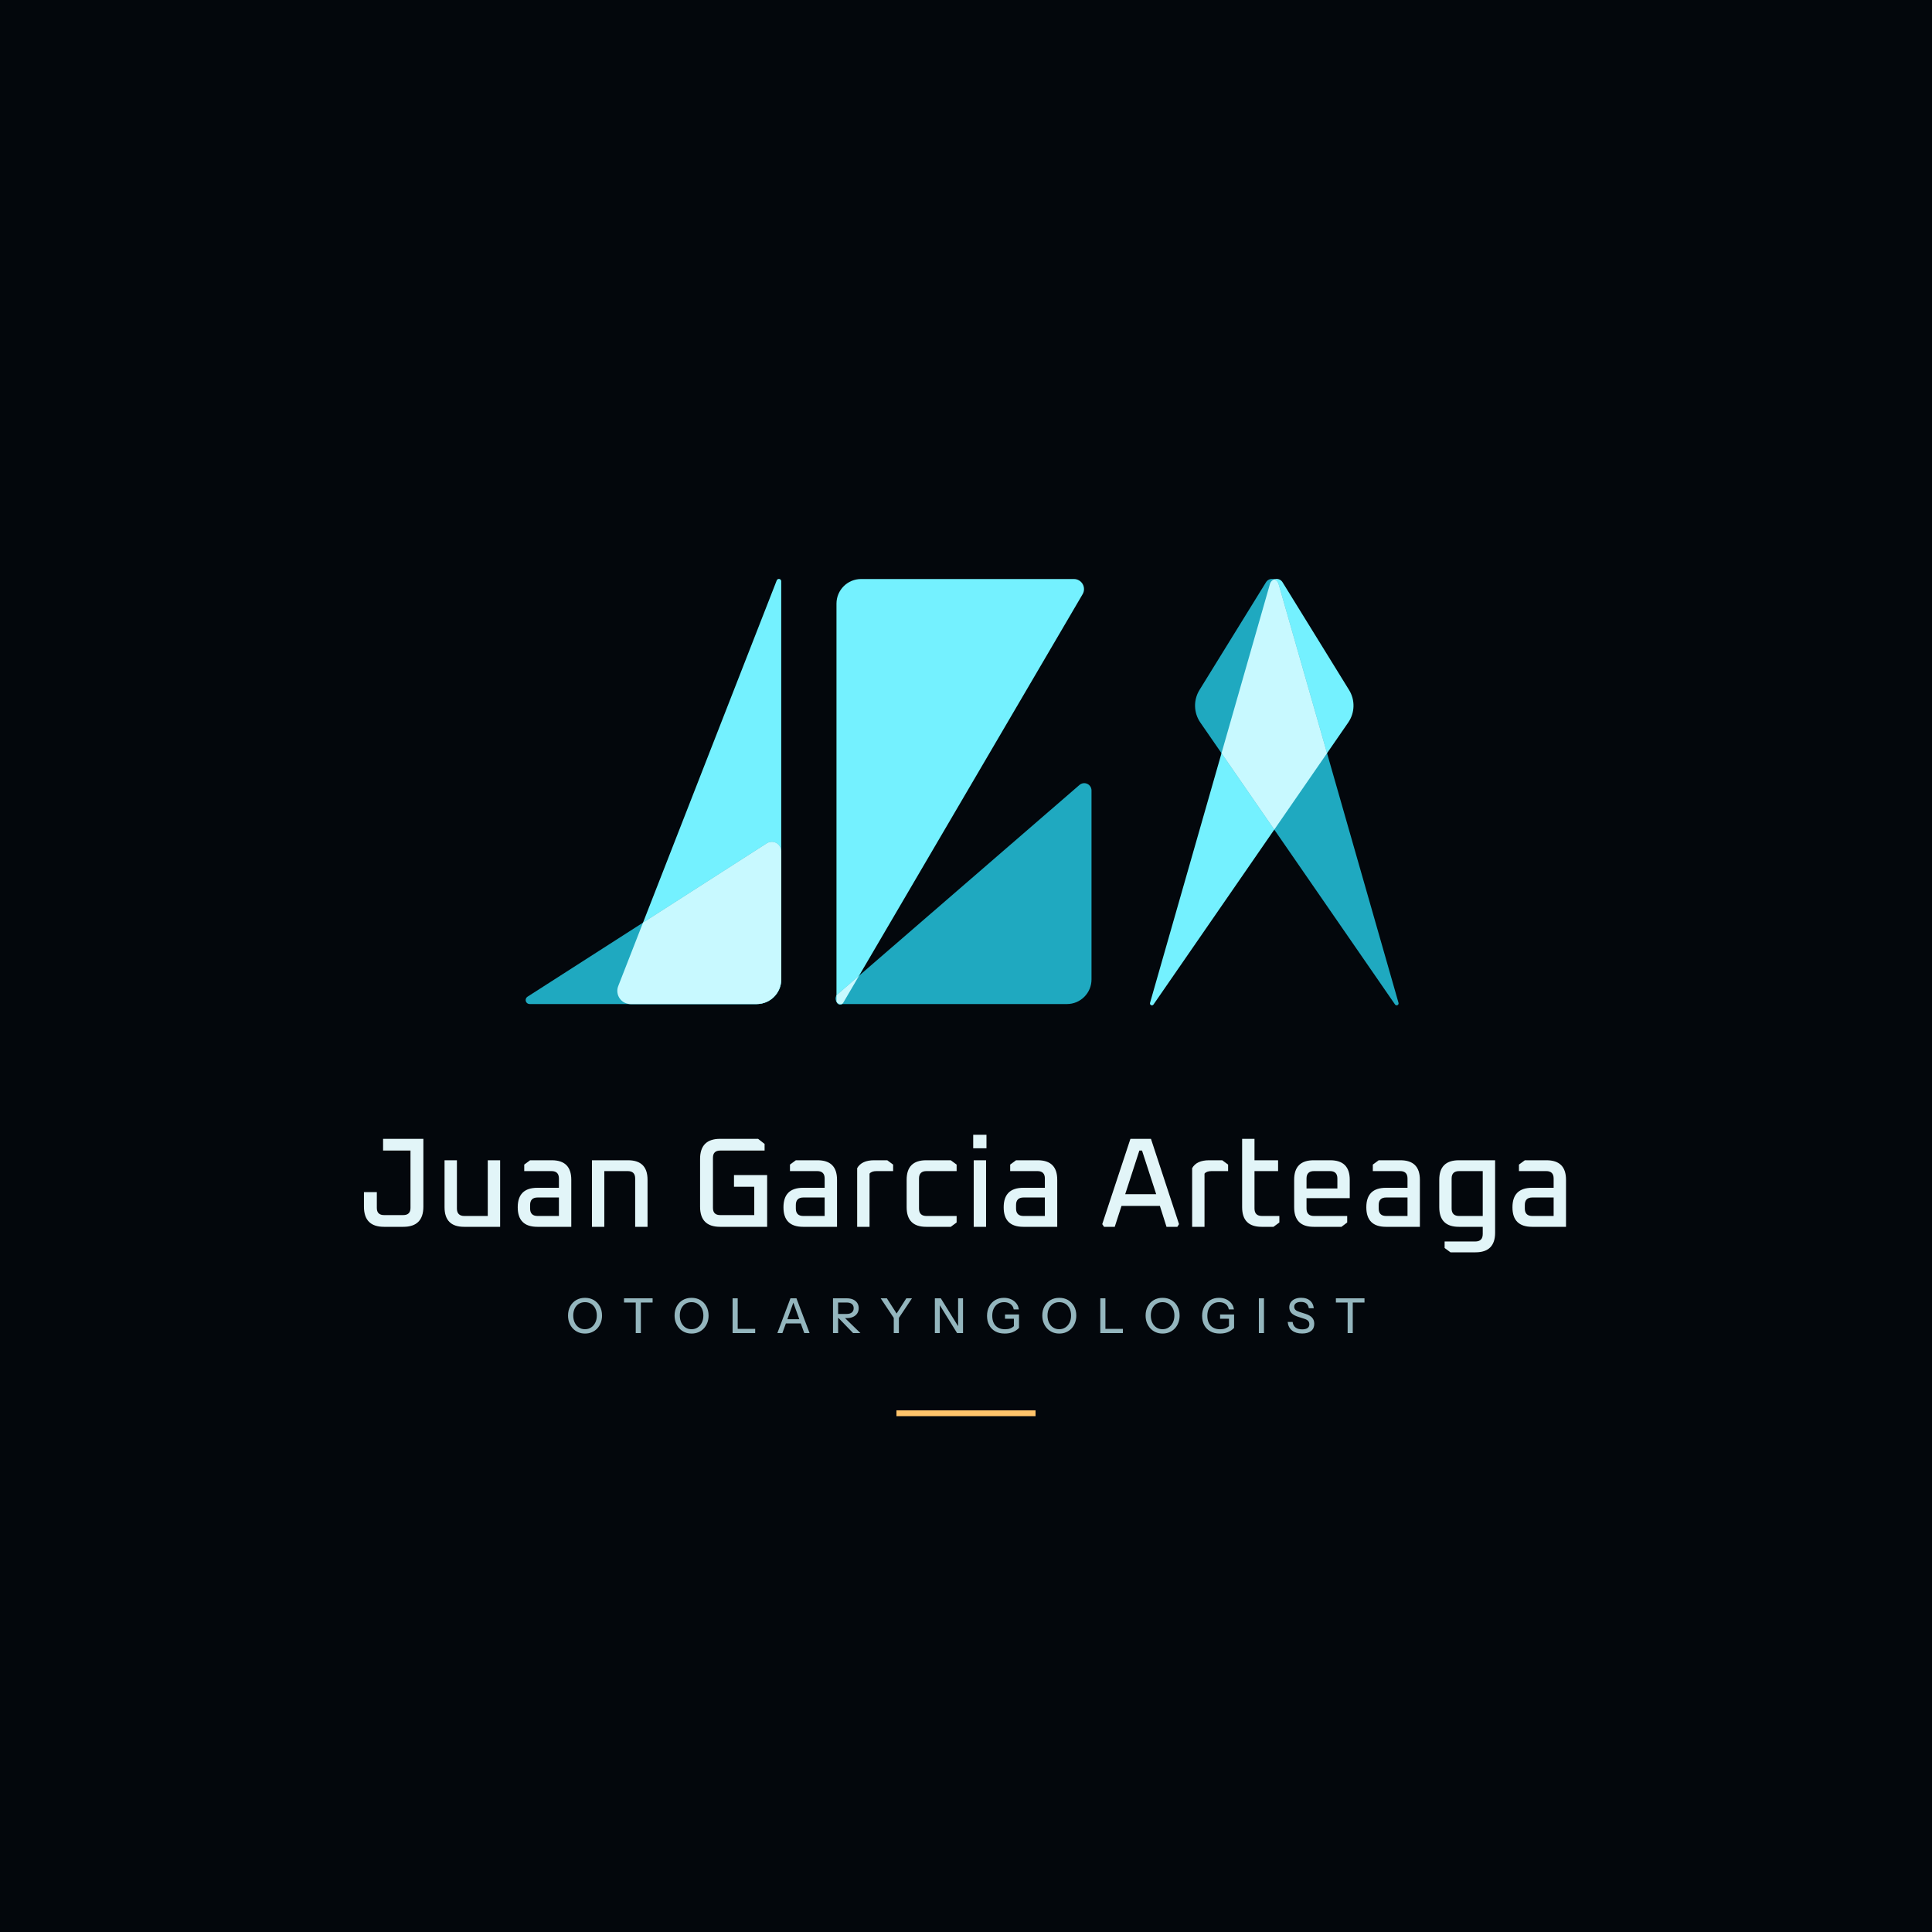
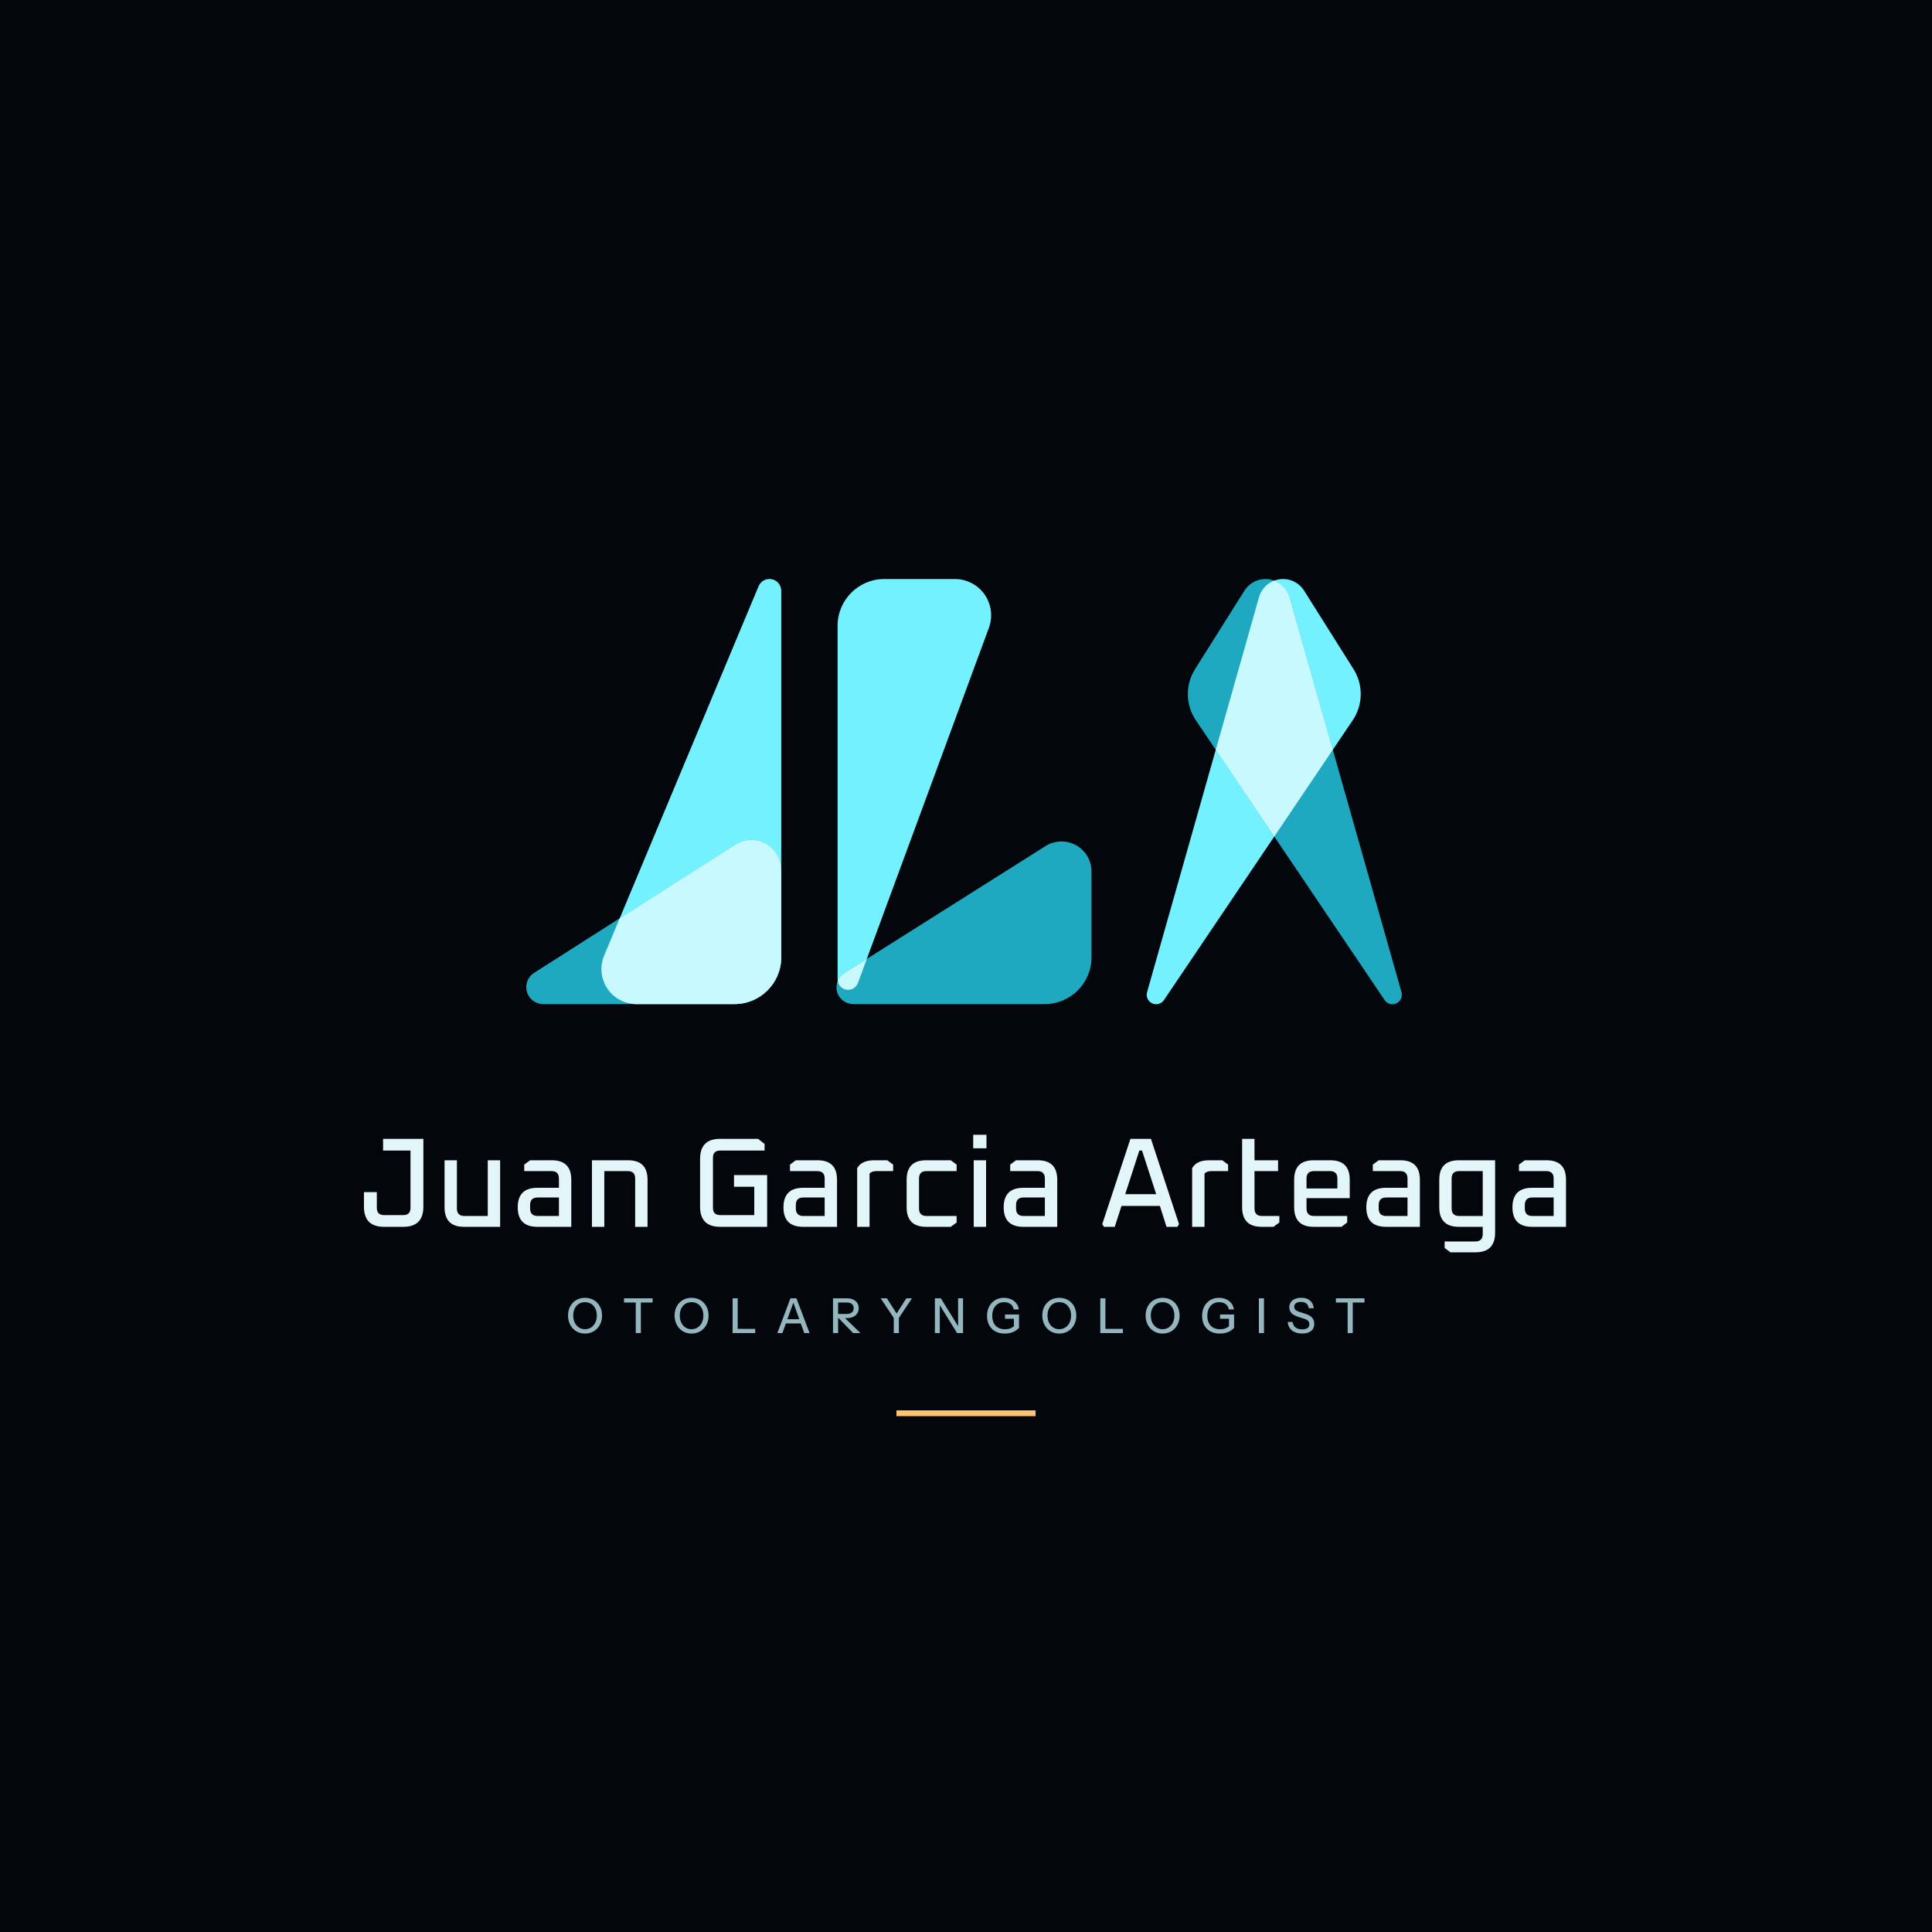
<svg xmlns="http://www.w3.org/2000/svg" viewBox="0 0 1000 1000" width="1000" height="1000">
  <rect width="100%" height="100%" fill="#03070c" />
  <g id="jga" transform="translate(272.363 299.7) scale(2.2)">
    <defs>
      <clipPath id="jga-0">
-         <path d="M58.95 0.3A0.55 0.55 0 0 1 60 0.49L60 94.21A5.79 5.79 0 0 1 54.21 100L24.55 100A3.1 3.1 0 0 1 21.65 95.77Z" />
+         <path d="M54.67 1.7A2.77 2.77 0 0 1 60 2.77L60 89A11 11 0 0 1 49 100L25.92 100A8.23 8.23 0 0 1 18.33 88.6Z" />
      </clipPath>
      <clipPath id="jga-1">
-         <path d="M73 5.79A5.79 5.79 0 0 1 78.79 0L128.86 0A2.37 2.37 0 0 1 130.91 3.57L74.59 99.69A0.85 0.85 0 0 1 73 99.26Z" />
+         <path d="M73.26 11A11 11 0 0 1 84.26 0L100.86 0A8.53 8.53 0 0 1 108.86 11.48L78.06 95A2.47 2.47 0 0 1 73.26 94.14Z" />
      </clipPath>
      <clipPath id="jga-2">
-         <path d="M147.61 100.07A0.46 0.46 0 0 1 146.78 99.68L174.99 1.14A1.63 1.63 0 0 1 177.93 0.73L193.6 26.11A7 7 0 0 1 193.4 33.76Z" />
+         <path d="M150.07 99.02A2.22 2.22 0 0 1 146.08 97.17L172.41 4.27A5.87 5.87 0 0 1 183.02 2.74L194.65 21.21A11 11 0 0 1 194.46 33.22Z" />
      </clipPath>
    </defs>
-     <path fill="#74f1ff" d="M58.95 0.3A0.55 0.55 0 0 1 60 0.49L60 94.21A5.79 5.79 0 0 1 54.21 100L24.55 100A3.1 3.1 0 0 1 21.65 95.77Z" />
-     <path fill="#1fa9c0" d="M0.3 98.27A0.94 0.94 0 0 0 0.8 100L54.21 100A5.79 5.79 0 0 0 60 94.21L60 64.05A2.21 2.21 0 0 0 56.59 62.18Z" />
-     <path fill="#c8f9ff" clip-path="url(#jga-0)" d="M0.3 98.27A0.94 0.94 0 0 0 0.8 100L54.21 100A5.79 5.79 0 0 0 60 94.21L60 64.05A2.21 2.21 0 0 0 56.59 62.18Z" />
-     <path fill="#74f1ff" d="M73 5.79A5.79 5.79 0 0 1 78.79 0L128.86 0A2.37 2.37 0 0 1 130.91 3.57L74.59 99.69A0.85 0.85 0 0 1 73 99.26Z" />
-     <path fill="#1fa9c0" d="M73.21 97.74A1.29 1.29 0 0 0 74.06 100L127.21 100A5.79 5.79 0 0 0 133 94.21L133 49.74A1.71 1.71 0 0 0 130.18 48.44Z" />
-     <path fill="#c8f9ff" clip-path="url(#jga-1)" d="M73.21 97.74A1.29 1.29 0 0 0 74.06 100L127.21 100A5.79 5.79 0 0 0 133 94.21L133 49.74A1.71 1.71 0 0 0 130.18 48.44Z" />
-     <path fill="#74f1ff" d="M147.61 100.07A0.46 0.46 0 0 1 146.78 99.68L174.99 1.14A1.63 1.63 0 0 1 177.93 0.73L193.6 26.11A7 7 0 0 1 193.4 33.76Z" />
-     <path fill="#1fa9c0" d="M204.39 100.07A0.46 0.46 0 0 0 205.22 99.68L177.01 1.14A1.63 1.63 0 0 0 174.07 0.73L158.4 26.11A7 7 0 0 0 158.6 33.76Z" />
-     <path fill="#c8f9ff" clip-path="url(#jga-2)" d="M204.39 100.07A0.46 0.46 0 0 0 205.22 99.68L177.01 1.14A1.63 1.63 0 0 0 174.07 0.73L158.4 26.11A7 7 0 0 0 158.6 33.76Z" />
+     <path fill="#74f1ff" d="M54.67 1.7A2.77 2.77 0 0 1 60 2.77L60 89A11 11 0 0 1 49 100L25.92 100A8.23 8.23 0 0 1 18.33 88.6Z" />
+     <path fill="#1fa9c0" d="M1.84 92.67A3.98 3.98 0 0 0 3.97 100L49 100A11 11 0 0 0 60 89L60 68.39A7.02 7.02 0 0 0 49.2 62.47Z" />
+     <path fill="#c8f9ff" clip-path="url(#jga-0)" d="M1.84 92.67A3.98 3.98 0 0 0 3.97 100L49 100A11 11 0 0 0 60 89L60 68.39A7.02 7.02 0 0 0 49.2 62.47Z" />
+     <path fill="#74f1ff" d="M73.26 11A11 11 0 0 1 84.26 0L100.86 0A8.53 8.53 0 0 1 108.86 11.48L78.06 95A2.47 2.47 0 0 1 73.26 94.14Z" />
+     <path fill="#1fa9c0" d="M74.84 92.72A3.94 3.94 0 0 0 76.94 100L122 100A11 11 0 0 0 133 89L133 68.8A7.06 7.06 0 0 0 122.18 62.83Z" />
+     <path fill="#c8f9ff" clip-path="url(#jga-1)" d="M74.84 92.72A3.94 3.94 0 0 0 76.94 100L122 100A11 11 0 0 0 133 89L133 68.8A7.06 7.06 0 0 0 122.18 62.83Z" />
+     <path fill="#74f1ff" d="M150.07 99.02A2.22 2.22 0 0 1 146.08 97.17L172.41 4.27A5.87 5.87 0 0 1 183.02 2.74L194.65 21.21A11 11 0 0 1 194.46 33.22Z" />
+     <path fill="#1fa9c0" d="M201.93 99.02A2.22 2.22 0 0 0 205.92 97.17L179.59 4.27A5.87 5.87 0 0 0 168.98 2.74L157.35 21.21A11 11 0 0 0 157.54 33.22Z" />
+     <path fill="#c8f9ff" clip-path="url(#jga-2)" d="M201.93 99.02A2.22 2.22 0 0 0 205.92 97.17L179.59 4.27A5.87 5.87 0 0 0 168.98 2.74L157.35 21.21A11 11 0 0 0 157.54 33.22Z" />
  </g>
  <path d="M188.381 624.572V617.048H195.047V625.232Q195.047 628.928 198.809 628.928H208.709Q212.471 628.928 212.471 625.232V595.532H198.281V589.46H219.137V624.572Q219.137 635.0 208.775 635.0H198.743Q188.381 635.0 188.381 624.572ZM230.093 624.836V600.548H236.495V625.496Q236.495 629.39 240.389 629.39H252.467V600.548H258.869V635.0H240.191Q230.093 635.0 230.093 624.836ZM278.141 635.0Q267.977 635.0 267.977 624.902Q267.977 614.804 278.141 614.804H289.295V609.986Q289.295 606.158 285.467 606.158H271.343V602.792L274.379 600.548H285.599Q295.697 600.548 295.697 610.646V635.0ZM274.379 625.496Q274.379 629.39 278.273 629.39H289.295V619.82H278.273Q274.379 619.82 274.379 623.714ZM306.389 635.0V600.548H325.067Q335.165 600.548 335.165 610.646V635.0H328.763V609.986Q328.763 606.158 324.935 606.158H312.791V635.0ZM362.357 624.572V599.888Q362.357 589.46 372.719 589.46H392.387L395.753 592.1V595.532H372.785Q369.023 595.532 369.023 599.228V625.232Q369.023 628.928 372.785 628.928H390.407V614.276H379.913V608.204H397.073V635.0H372.719Q362.357 635.0 362.357 624.572ZM415.685 635.0Q405.521 635.0 405.521 624.902Q405.521 614.804 415.685 614.804H426.839V609.986Q426.839 606.158 423.011 606.158H408.887V602.792L411.923 600.548H423.143Q433.241 600.548 433.241 610.646V635.0ZM411.923 625.496Q411.923 629.39 415.817 629.39H426.839V619.82H415.817Q411.923 619.82 411.923 623.714ZM443.669 635.0V604.64Q445.979 600.548 452.447 600.548H459.245L462.281 602.792V606.158H453.701Q451.127 606.158 450.071 607.478V635.0ZM469.277 624.836V610.646Q469.277 600.548 479.375 600.548H492.113L495.149 602.792V606.158H479.573Q475.679 606.158 475.679 609.986V625.496Q475.679 629.39 479.573 629.39H495.149V632.756L492.113 635.0H479.375Q469.277 635.0 469.277 624.836ZM503.729 594.344V587.348H510.593V594.344ZM503.993 635.0V600.548H510.395V635.0ZM529.667 635.0Q519.503 635.0 519.503 624.902Q519.503 614.804 529.667 614.804H540.821V609.986Q540.821 606.158 536.993 606.158H522.869V602.792L525.905 600.548H537.125Q547.223 600.548 547.223 610.646V635.0ZM525.905 625.496Q525.905 629.39 529.799 629.39H540.821V619.82H529.799Q525.905 619.82 525.905 623.714ZM570.521 633.614 585.107 589.46H595.733L610.253 633.614L609.395 635.0H603.785L600.353 624.176H580.487L576.989 635.0H571.445ZM582.401 618.104H598.439L591.113 595.532H589.727ZM617.051 635.0V604.64Q619.361 600.548 625.829 600.548H632.627L635.663 602.792V606.158H627.083Q624.509 606.158 623.453 607.478V635.0ZM642.923 624.836V589.46H649.325V600.548H661.535V606.158H649.325V625.496Q649.325 629.39 653.219 629.39H662.195V632.756L659.159 635.0H653.021Q642.923 635.0 642.923 624.836ZM669.851 624.836V610.646Q669.851 600.548 679.949 600.548H688.529Q698.627 600.548 698.627 610.646V620.15H676.253V625.496Q676.253 629.39 680.147 629.39H697.307V632.756L694.337 635.0H679.949Q669.851 635.0 669.851 624.836ZM676.253 615.134H692.225V609.986Q692.225 606.158 688.397 606.158H680.147Q676.253 606.158 676.253 609.986ZM717.371 635.0Q707.207 635.0 707.207 624.902Q707.207 614.804 717.371 614.804H728.525V609.986Q728.525 606.158 724.697 606.158H710.573V602.792L713.609 600.548H724.829Q734.927 600.548 734.927 610.646V635.0ZM713.609 625.496Q713.609 629.39 717.503 629.39H728.525V619.82H717.503Q713.609 619.82 713.609 623.714ZM744.959 624.836V610.646Q744.959 600.548 755.123 600.548H773.867V638.036Q773.867 648.2 763.703 648.2H750.767L747.731 645.956V642.59H763.571Q767.465 642.59 767.465 638.696V635.0H755.123Q744.959 635.0 744.959 624.836ZM751.361 625.496Q751.361 629.39 755.255 629.39H767.465V606.158H755.255Q751.361 606.158 751.361 609.986ZM793.007 635.0Q782.843 635.0 782.843 624.902Q782.843 614.804 793.007 614.804H804.161V609.986Q804.161 606.158 800.333 606.158H786.209V602.792L789.245 600.548H800.465Q810.563 600.548 810.563 610.646V635.0ZM789.245 625.496Q789.245 629.39 793.139 629.39H804.161V619.82H793.139Q789.245 619.82 789.245 623.714Z" fill="#e2f5f8" />
  <rect x="464.0" y="730" width="72" height="3" fill="#ffc46b" />
  <path d="M302.812 690.25Q300.887 690.25 299.288 689.562Q297.688 688.875 296.512 687.625Q295.337 686.375 294.675 684.675Q294.012 682.975 294.012 680.925Q294.012 678.225 295.137 676.15Q296.262 674.075 298.25 672.913Q300.238 671.75 302.788 671.75Q305.387 671.75 307.362 672.913Q309.337 674.075 310.475 676.15Q311.613 678.225 311.613 680.95Q311.613 682.975 310.95 684.688Q310.288 686.4 309.113 687.638Q307.938 688.875 306.325 689.562Q304.712 690.25 302.812 690.25ZM302.788 688.0Q304.587 688.0 305.962 687.087Q307.337 686.175 308.125 684.575Q308.913 682.975 308.913 680.9Q308.913 678.85 308.138 677.288Q307.363 675.725 305.988 674.862Q304.613 674.0 302.788 674.0Q300.962 674.0 299.6 674.862Q298.238 675.725 297.475 677.275Q296.712 678.825 296.712 680.9Q296.712 683.0 297.487 684.6Q298.262 686.2 299.625 687.1Q300.988 688.0 302.788 688.0ZM329.062 690.0V674.175H322.988V672.0H337.788V674.175H331.712V690.0ZM357.962 690.25Q356.037 690.25 354.438 689.562Q352.837 688.875 351.662 687.625Q350.487 686.375 349.825 684.675Q349.162 682.975 349.162 680.925Q349.162 678.225 350.287 676.15Q351.412 674.075 353.4 672.913Q355.387 671.75 357.938 671.75Q360.537 671.75 362.512 672.913Q364.487 674.075 365.625 676.15Q366.762 678.225 366.762 680.95Q366.762 682.975 366.1 684.688Q365.438 686.4 364.262 687.638Q363.087 688.875 361.475 689.562Q359.862 690.25 357.962 690.25ZM357.938 688.0Q359.737 688.0 361.112 687.087Q362.487 686.175 363.275 684.575Q364.062 682.975 364.062 680.9Q364.062 678.85 363.288 677.288Q362.512 675.725 361.137 674.862Q359.762 674.0 357.938 674.0Q356.112 674.0 354.75 674.862Q353.387 675.725 352.625 677.275Q351.862 678.825 351.862 680.9Q351.862 683.0 352.637 684.6Q353.412 686.2 354.775 687.1Q356.137 688.0 357.938 688.0ZM379.188 690.0V672.0H381.837V687.825H390.887V690.0ZM402.363 690.0 409.137 672.0H412.238L419.038 690.0H416.288L414.488 685.025H406.762L404.962 690.0ZM410.637 674.25 407.538 682.825H413.712ZM431.162 690.0V672.0H438.262Q440.212 672.0 441.587 672.638Q442.962 673.275 443.712 674.412Q444.462 675.55 444.462 677.1Q444.462 678.65 443.712 679.8Q442.962 680.95 441.587 681.6Q440.212 682.25 438.262 682.25H437.387L445.362 690.0H441.562L434.062 682.25H433.812V690.0ZM433.812 680.1H438.188Q439.987 680.1 440.925 679.312Q441.862 678.525 441.862 677.125Q441.862 675.725 440.938 674.95Q440.012 674.175 438.188 674.175H433.812ZM462.612 690.0V682.15L455.837 672.0H459.037L464.087 679.875L469.112 672.0H472.037L465.262 682.15V690.0ZM483.887 690.0V672.0H486.962L495.912 686.425V672.0H498.462V690.0H495.387L486.437 675.575V690.0ZM520.037 690.25Q517.212 690.25 515.162 689.112Q513.112 687.975 512 685.925Q510.887 683.875 510.887 681.1Q510.887 678.35 512 676.237Q513.112 674.125 515.087 672.938Q517.062 671.75 519.637 671.75Q521.688 671.75 523.35 672.513Q525.012 673.275 526.075 674.625Q527.137 675.975 527.337 677.75H524.688Q524.438 676.025 523.087 675.013Q521.737 674.0 519.712 674.0Q517.862 674.0 516.487 674.875Q515.112 675.75 514.35 677.325Q513.587 678.9 513.587 681.05Q513.587 683.225 514.362 684.788Q515.137 686.35 516.625 687.188Q518.112 688.025 520.212 688.025Q521.712 688.025 522.862 687.6Q523.962 687.2 524.787 686.425V682.575H520.188V680.375H527.438V687.325Q526.037 688.775 524.212 689.513Q522.387 690.25 520.037 690.25ZM548.287 690.25Q546.362 690.25 544.762 689.562Q543.162 688.875 541.987 687.625Q540.812 686.375 540.15 684.675Q539.487 682.975 539.487 680.925Q539.487 678.225 540.612 676.15Q541.737 674.075 543.725 672.913Q545.712 671.75 548.262 671.75Q550.862 671.75 552.837 672.913Q554.812 674.075 555.95 676.15Q557.087 678.225 557.087 680.95Q557.087 682.975 556.425 684.688Q555.762 686.4 554.587 687.638Q553.412 688.875 551.8 689.562Q550.187 690.25 548.287 690.25ZM548.262 688.0Q550.062 688.0 551.437 687.087Q552.812 686.175 553.6 684.575Q554.387 682.975 554.387 680.9Q554.387 678.85 553.612 677.288Q552.837 675.725 551.462 674.862Q550.087 674.0 548.262 674.0Q546.437 674.0 545.075 674.862Q543.712 675.725 542.95 677.275Q542.187 678.825 542.187 680.9Q542.187 683.0 542.962 684.6Q543.737 686.2 545.1 687.1Q546.462 688.0 548.262 688.0ZM569.512 690.0V672.0H572.162V687.825H581.212V690.0ZM601.762 690.25Q599.837 690.25 598.237 689.562Q596.637 688.875 595.462 687.625Q594.287 686.375 593.625 684.675Q592.962 682.975 592.962 680.925Q592.962 678.225 594.087 676.15Q595.212 674.075 597.2 672.913Q599.187 671.75 601.737 671.75Q604.337 671.75 606.312 672.913Q608.287 674.075 609.425 676.15Q610.562 678.225 610.562 680.95Q610.562 682.975 609.9 684.688Q609.237 686.4 608.062 687.638Q606.887 688.875 605.275 689.562Q603.662 690.25 601.762 690.25ZM601.737 688.0Q603.537 688.0 604.912 687.087Q606.287 686.175 607.075 684.575Q607.862 682.975 607.862 680.9Q607.862 678.85 607.087 677.288Q606.312 675.725 604.937 674.862Q603.562 674.0 601.737 674.0Q599.912 674.0 598.55 674.862Q597.187 675.725 596.425 677.275Q595.662 678.825 595.662 680.9Q595.662 683.0 596.438 684.6Q597.212 686.2 598.575 687.1Q599.937 688.0 601.737 688.0ZM631.362 690.25Q628.537 690.25 626.487 689.112Q624.437 687.975 623.325 685.925Q622.212 683.875 622.212 681.1Q622.212 678.35 623.325 676.237Q624.437 674.125 626.412 672.938Q628.387 671.75 630.962 671.75Q633.012 671.75 634.675 672.513Q636.337 673.275 637.4 674.625Q638.462 675.975 638.662 677.75H636.012Q635.762 676.025 634.412 675.013Q633.062 674.0 631.037 674.0Q629.187 674.0 627.812 674.875Q626.437 675.75 625.675 677.325Q624.912 678.9 624.912 681.05Q624.912 683.225 625.688 684.788Q626.462 686.35 627.95 687.188Q629.437 688.025 631.537 688.025Q633.037 688.025 634.187 687.6Q635.287 687.2 636.112 686.425V682.575H631.512V680.375H638.762V687.325Q637.362 688.775 635.537 689.513Q633.712 690.25 631.362 690.25ZM651.587 690.0V672.0H654.237V690.0ZM673.962 690.225Q670.712 690.225 668.763 688.675Q666.812 687.125 666.487 684.25H669.062Q669.288 686.125 670.562 687.1Q671.837 688.075 674.012 688.075Q675.837 688.075 676.775 687.4Q677.712 686.725 677.712 685.475Q677.712 684.35 677.087 683.688Q676.462 683.025 675.112 682.6L671.987 681.6Q669.587 680.825 668.462 679.65Q667.337 678.475 667.337 676.675Q667.337 675.15 668.1 674.05Q668.862 672.95 670.25 672.338Q671.637 671.725 673.487 671.725Q676.337 671.725 678.05 673.163Q679.762 674.6 680.012 677.15H677.438Q677.137 675.45 676.137 674.663Q675.137 673.875 673.387 673.875Q671.737 673.875 670.812 674.525Q669.887 675.175 669.887 676.35Q669.887 677.3 670.5 677.938Q671.112 678.575 672.538 679.025L675.812 680.075Q678.087 680.8 679.175 682.05Q680.262 683.3 680.262 685.2Q680.262 687.6 678.612 688.913Q676.962 690.225 673.962 690.225ZM697.538 690.0V674.175H691.462V672.0H706.263V674.175H700.188V690.0Z" fill="#94b6be" />
</svg>
